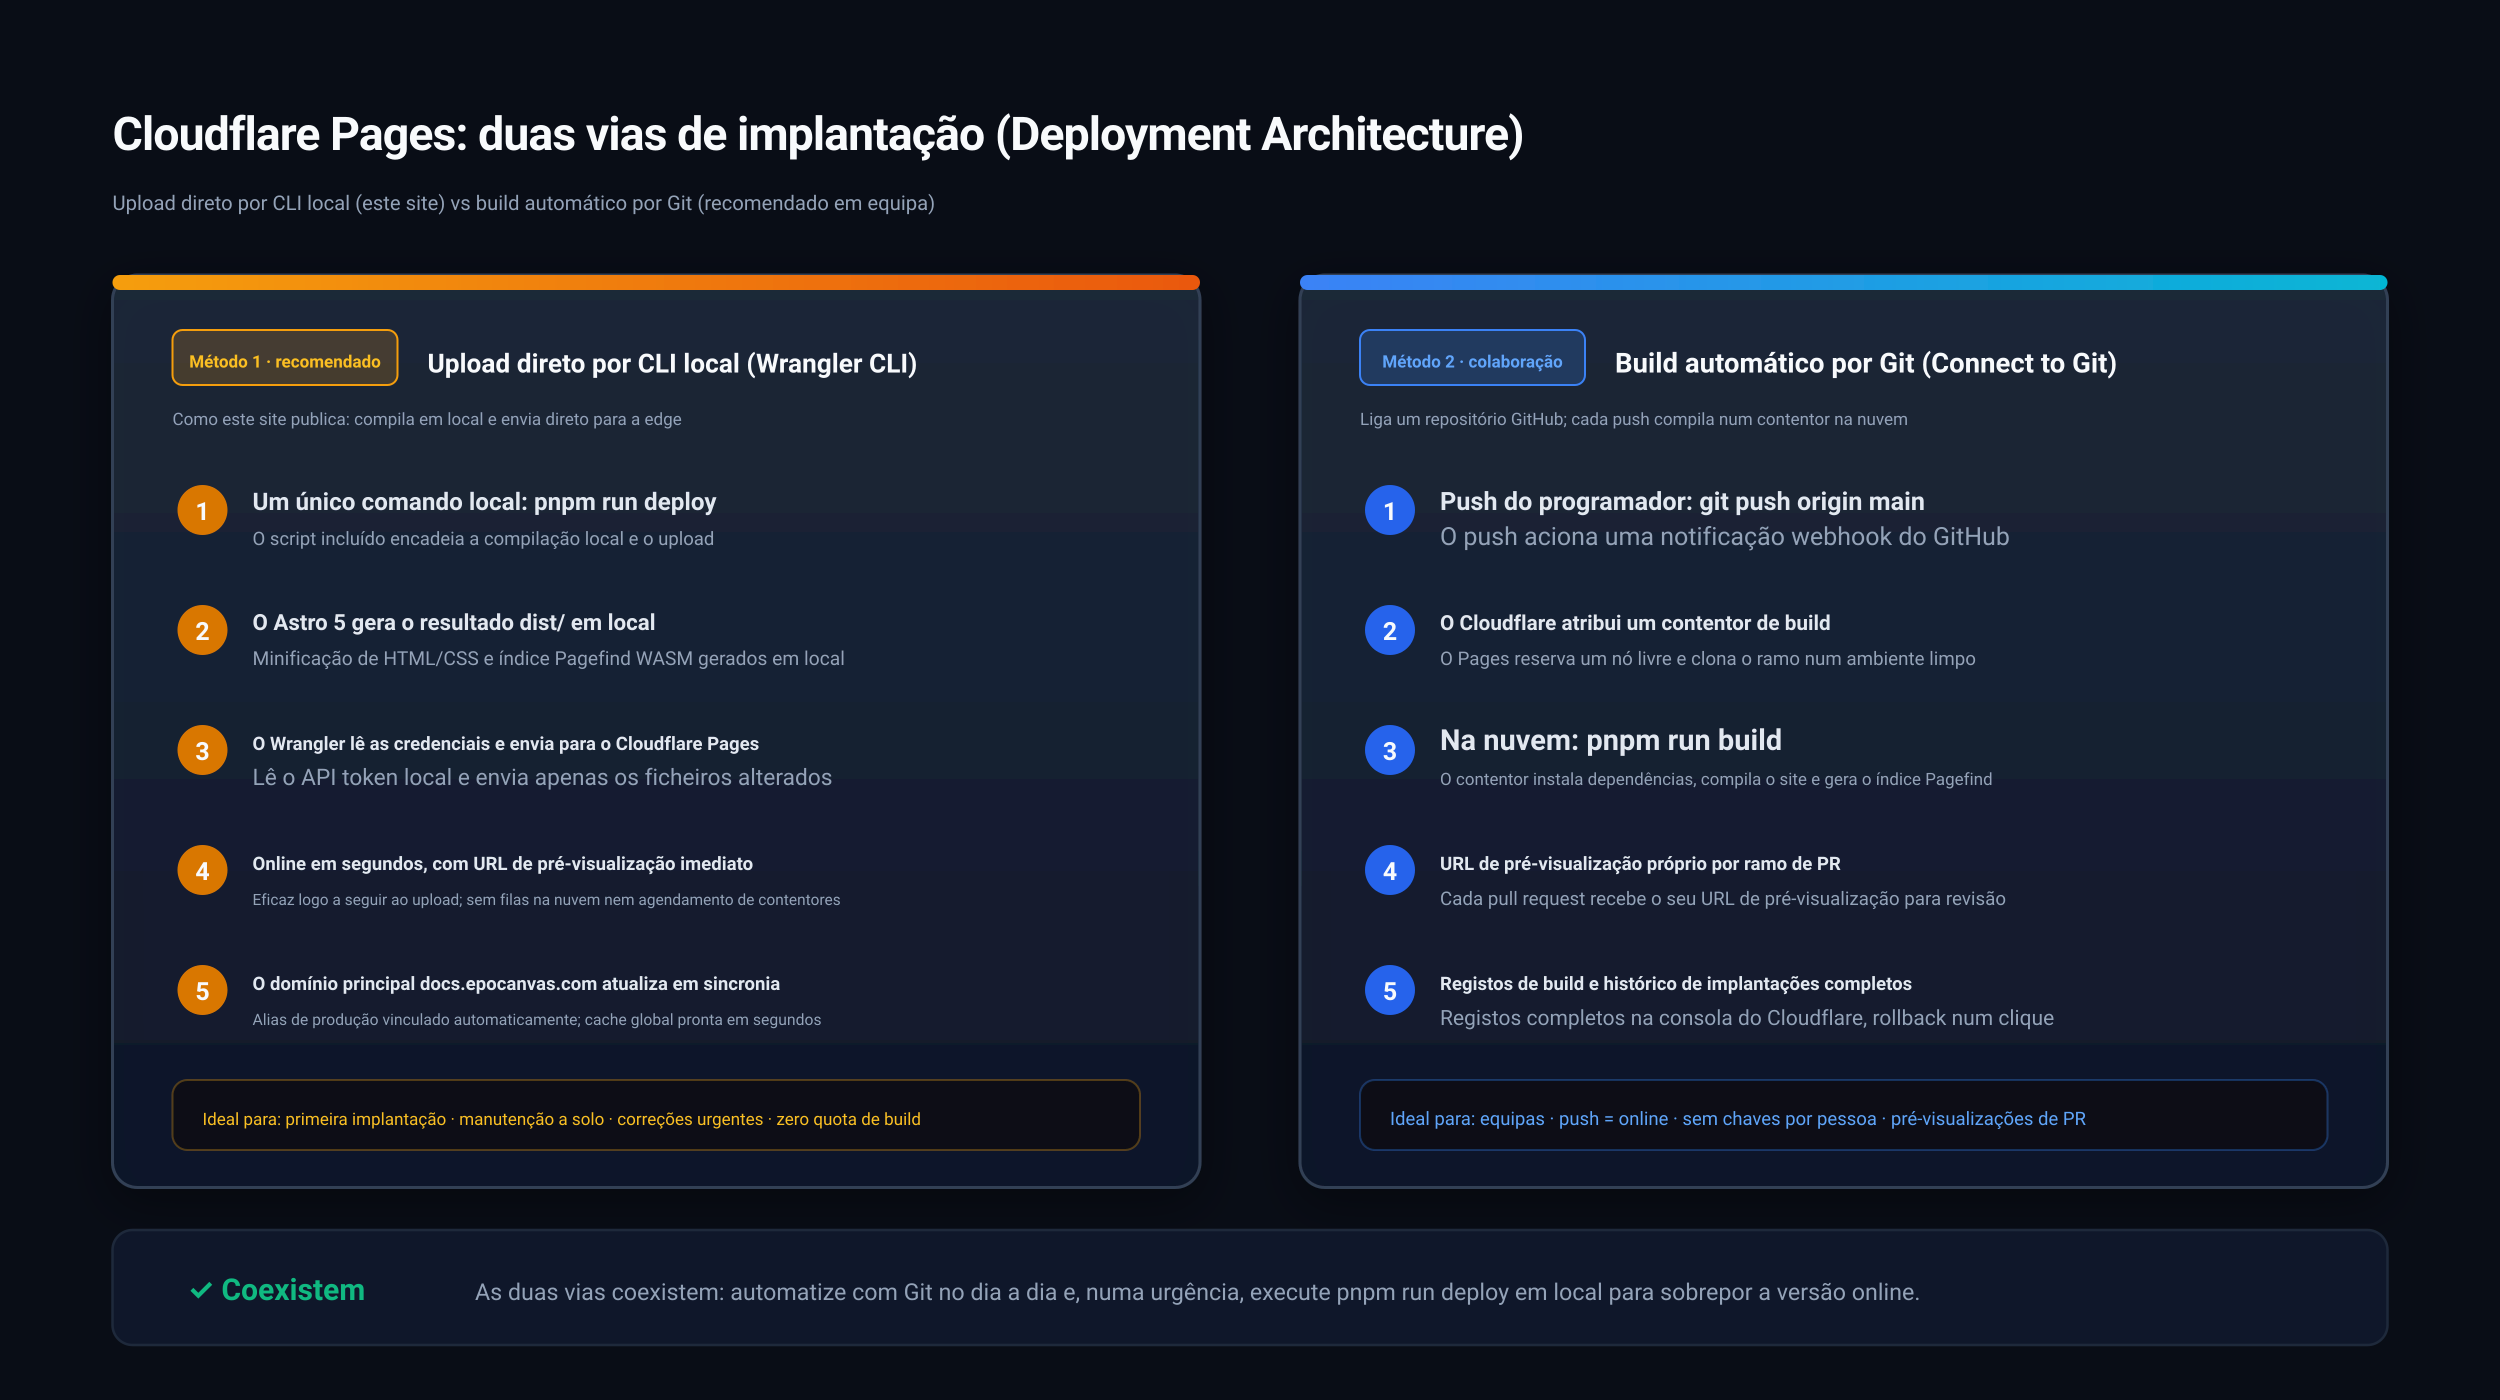
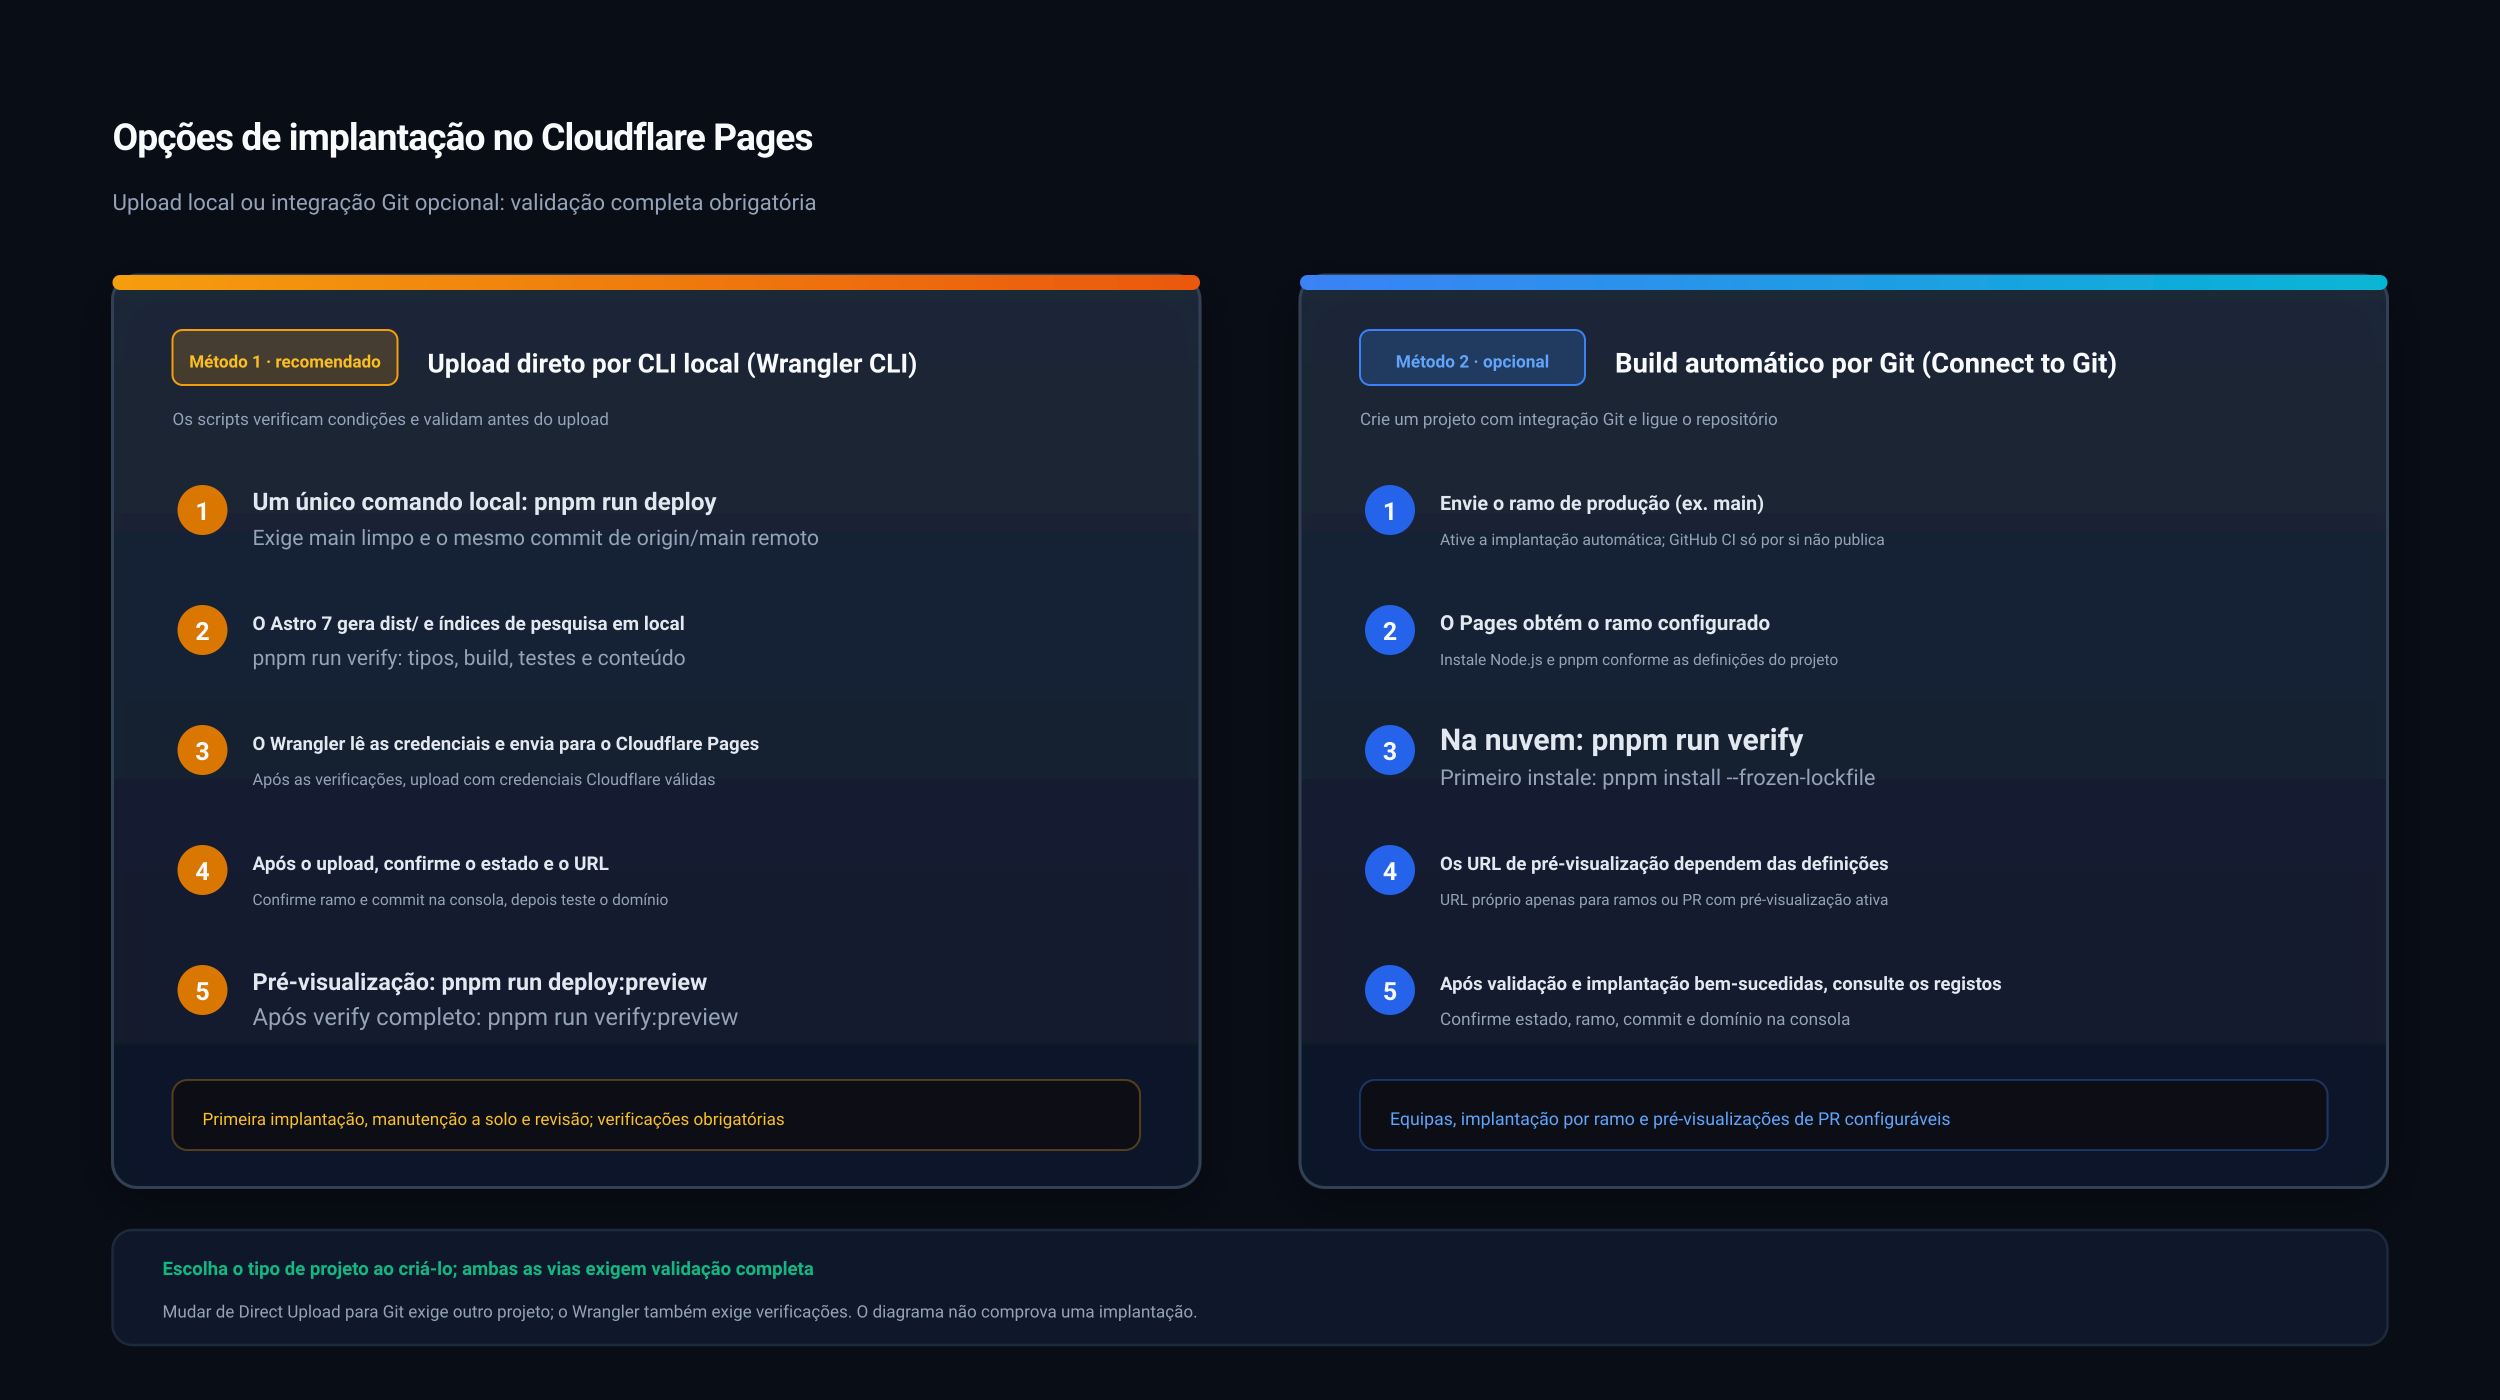
<svg xmlns="http://www.w3.org/2000/svg" viewBox="0 0 1000 560" width="100%" height="100%" style="background:#090d16; font-family:-apple-system,BlinkMacSystemFont,'Segoe UI',Roboto,Helvetica,Arial,sans-serif;">
  <defs>
    <linearGradient id="dc-card" x1="0%" y1="0%" x2="0%" y2="100%">
      <stop offset="0%" stop-color="#1e293b" stop-opacity="0.95" />
      <stop offset="100%" stop-color="#0f172a" stop-opacity="0.95" />
    </linearGradient>
    <linearGradient id="grad-amber-orange" x1="0%" y1="0%" x2="100%" y2="0%">
      <stop offset="0%" stop-color="#f59e0b" />
      <stop offset="100%" stop-color="#ea580c" />
    </linearGradient>
    <linearGradient id="grad-blue-cyan" x1="0%" y1="0%" x2="100%" y2="0%">
      <stop offset="0%" stop-color="#3b82f6" />
      <stop offset="100%" stop-color="#06b6d4" />
    </linearGradient>
    <filter id="dc-shadow" x="-5%" y="-5%" width="110%" height="110%">
      <feDropShadow dx="0" dy="6" stdDeviation="10" flood-color="#000000" flood-opacity="0.4" />
    </filter>
  </defs>
  <rect width="1000" height="560" fill="#090d16" />
  <g transform="translate(45, 36)">
-     <text x="0" y="24" fill="#f8fafc" font-size="18.6" font-weight="700" letter-spacing="-0.4">Cloudflare Pages: duas vias de implantação (Deployment Architecture)</text>
-     <text x="0" y="48" fill="#94a3b8" font-size="8.1">Upload direto por CLI local (este site) vs build automático por Git (recomendado em equipa)</text>
+     <text x="0" y="24" fill="#f8fafc" font-size="14.9" font-weight="700" letter-spacing="-0.4">Opções de implantação no Cloudflare Pages</text>
+     <text x="0" y="48" fill="#94a3b8" font-size="8.9">Upload local ou integração Git opcional: validação completa obrigatória</text>
  </g>
  <g transform="translate(45, 110)" filter="url(#dc-shadow)">
    <rect width="435" height="365" rx="10" fill="url(#dc-card)" stroke="#334155" stroke-width="1.2" />
    <rect width="435" height="6" rx="3" fill="url(#grad-amber-orange)" />
    <g transform="translate(24, 22)">
      <rect width="90" height="22" rx="4" fill="#f59e0b" fill-opacity="0.2" stroke="#f59e0b" stroke-width="0.8" />
      <text x="45" y="15" fill="#fbbf24" font-size="6.82" font-weight="700" text-anchor="middle">Método 1 · recomendado</text>
      <text x="102" y="17" fill="#f8fafc" font-size="10.5" font-weight="700">Upload direto por CLI local (Wrangler CLI)</text>
-       <text x="0" y="38" fill="#94a3b8" font-size="6.82">Como este site publica: compila em local e envia direto para a edge</text>
+       <text x="0" y="38" fill="#94a3b8" font-size="6.82">Os scripts verificam condições e validam antes do upload</text>
    </g>
    <g transform="translate(24, 80)">
      <g transform="translate(0, 0)">
        <circle cx="12" cy="14" r="10" fill="#d97706" />
        <text x="12" y="18" fill="#f8fafc" font-size="10" font-weight="700" text-anchor="middle">1</text>
        <text x="32" y="14" fill="#e2e8f0" font-size="9.7" font-weight="600">Um único comando local: pnpm run deploy</text>
-         <text x="32" y="28" fill="#94a3b8" font-size="7.4">O script incluído encadeia a compilação local e o upload</text>
+         <text x="32" y="28" fill="#94a3b8" font-size="8.5">Exige main limpo e o mesmo commit de origin/main remoto</text>
      </g>
      <g transform="translate(0, 48)">
        <circle cx="12" cy="14" r="10" fill="#d97706" />
        <text x="12" y="18" fill="#f8fafc" font-size="10" font-weight="700" text-anchor="middle">2</text>
-         <text x="32" y="14" fill="#e2e8f0" font-size="8.9" font-weight="600">O Astro 5 gera o resultado dist/ em local</text>
-         <text x="32" y="28" fill="#94a3b8" font-size="7.7">Minificação de HTML/CSS e índice Pagefind WASM gerados em local</text>
+         <text x="32" y="14" fill="#e2e8f0" font-size="7.6" font-weight="600">O Astro 7 gera dist/ e índices de pesquisa em local</text>
+         <text x="32" y="28" fill="#94a3b8" font-size="8.4">pnpm run verify: tipos, build, testes e conteúdo</text>
      </g>
      <g transform="translate(0, 96)">
        <circle cx="12" cy="14" r="10" fill="#d97706" />
        <text x="12" y="18" fill="#f8fafc" font-size="10" font-weight="700" text-anchor="middle">3</text>
        <text x="32" y="14" fill="#e2e8f0" font-size="7.44" font-weight="600">O Wrangler lê as credenciais e envia para o Cloudflare Pages</text>
-         <text x="32" y="28" fill="#94a3b8" font-size="9.1">Lê o API token local e envia apenas os ficheiros alterados</text>
+         <text x="32" y="28" fill="#94a3b8" font-size="6.5">Após as verificações, upload com credenciais Cloudflare válidas</text>
      </g>
      <g transform="translate(0, 144)">
        <circle cx="12" cy="14" r="10" fill="#d97706" />
        <text x="12" y="18" fill="#f8fafc" font-size="10" font-weight="700" text-anchor="middle">4</text>
-         <text x="32" y="14" fill="#e2e8f0" font-size="7.44" font-weight="600">Online em segundos, com URL de pré-visualização imediato</text>
-         <text x="32" y="28" fill="#94a3b8" font-size="6.2">Eficaz logo a seguir ao upload; sem filas na nuvem nem agendamento de contentores</text>
+         <text x="32" y="14" fill="#e2e8f0" font-size="7.6" font-weight="600">Após o upload, confirme o estado e o URL</text>
+         <text x="32" y="28" fill="#94a3b8" font-size="6.2">Confirme ramo e commit na consola, depois teste o domínio</text>
      </g>
      <g transform="translate(0, 192)">
        <circle cx="12" cy="14" r="10" fill="#d97706" />
        <text x="12" y="18" fill="#f8fafc" font-size="10" font-weight="700" text-anchor="middle">5</text>
-         <text x="32" y="14" fill="#e2e8f0" font-size="7.44" font-weight="600">O domínio principal docs.epocanvas.com atualiza em sincronia</text>
-         <text x="32" y="28" fill="#94a3b8" font-size="6.3">Alias de produção vinculado automaticamente; cache global pronta em segundos</text>
+         <text x="32" y="14" fill="#e2e8f0" font-size="9.4" font-weight="600">Pré-visualização: pnpm run deploy:preview</text>
+         <text x="32" y="28" fill="#94a3b8" font-size="9.5">Após verify completo: pnpm run verify:preview</text>
      </g>
    </g>
    <rect x="24" y="322" width="387" height="28" rx="6" fill="#0b0f19" stroke="#f59e0b" stroke-opacity="0.3" stroke-width="0.8" />
-     <text x="36" y="340" fill="#fbbf24" font-size="6.82">Ideal para: primeira implantação · manutenção a solo · correções urgentes · zero quota de build</text>
+     <text x="36" y="340" fill="#fbbf24" font-size="6.82">Primeira implantação, manutenção a solo e revisão; verificações obrigatórias</text>
  </g>
  <g transform="translate(520, 110)" filter="url(#dc-shadow)">
    <rect width="435" height="365" rx="10" fill="url(#dc-card)" stroke="#334155" stroke-width="1.2" />
    <rect width="435" height="6" rx="3" fill="url(#grad-blue-cyan)" />
    <g transform="translate(24, 22)">
      <rect width="90" height="22" rx="4" fill="#3b82f6" fill-opacity="0.2" stroke="#3b82f6" stroke-width="0.8" />
-       <text x="45" y="15" fill="#60a5fa" font-size="6.82" font-weight="700" text-anchor="middle">Método 2 · colaboração</text>
+       <text x="45" y="15" fill="#60a5fa" font-size="6.9" font-weight="700" text-anchor="middle">Método 2 · opcional</text>
      <text x="102" y="17" fill="#f8fafc" font-size="11" font-weight="700">Build automático por Git (Connect to Git)</text>
-       <text x="0" y="38" fill="#94a3b8" font-size="6.82">Liga um repositório GitHub; cada push compila num contentor na nuvem</text>
+       <text x="0" y="38" fill="#94a3b8" font-size="6.82">Crie um projeto com integração Git e ligue o repositório</text>
    </g>
    <g transform="translate(24, 80)">
      <g transform="translate(0, 0)">
        <circle cx="12" cy="14" r="10" fill="#2563eb" />
        <text x="12" y="18" fill="#f8fafc" font-size="10" font-weight="700" text-anchor="middle">1</text>
-         <text x="32" y="14" fill="#e2e8f0" font-size="10.1" font-weight="600">Push do programador: git push origin main</text>
-         <text x="32" y="28" fill="#94a3b8" font-size="10">O push aciona uma notificação webhook do GitHub</text>
+         <text x="32" y="14" fill="#e2e8f0" font-size="7.9" font-weight="600">Envie o ramo de produção (ex. main)</text>
+         <text x="32" y="28" fill="#94a3b8" font-size="6.3">Ative a implantação automática; GitHub CI só por si não publica</text>
      </g>
      <g transform="translate(0, 48)">
        <circle cx="12" cy="14" r="10" fill="#2563eb" />
        <text x="12" y="18" fill="#f8fafc" font-size="10" font-weight="700" text-anchor="middle">2</text>
-         <text x="32" y="14" fill="#e2e8f0" font-size="8.3" font-weight="600">O Cloudflare atribui um contentor de build</text>
-         <text x="32" y="28" fill="#94a3b8" font-size="7.5">O Pages reserva um nó livre e clona o ramo num ambiente limpo</text>
+         <text x="32" y="14" fill="#e2e8f0" font-size="8.3" font-weight="600">O Pages obtém o ramo configurado</text>
+         <text x="32" y="28" fill="#94a3b8" font-size="6.2">Instale Node.js e pnpm conforme as definições do projeto</text>
      </g>
      <g transform="translate(0, 96)">
        <circle cx="12" cy="14" r="10" fill="#2563eb" />
        <text x="12" y="18" fill="#f8fafc" font-size="10" font-weight="700" text-anchor="middle">3</text>
-         <text x="32" y="14" fill="#e2e8f0" font-size="11.6" font-weight="600">Na nuvem: pnpm run build</text>
-         <text x="32" y="28" fill="#94a3b8" font-size="6.8">O contentor instala dependências, compila o site e gera o índice Pagefind</text>
+         <text x="32" y="14" fill="#e2e8f0" font-size="12" font-weight="600">Na nuvem: pnpm run verify</text>
+         <text x="32" y="28" fill="#94a3b8" font-size="8.7">Primeiro instale: pnpm install --frozen-lockfile</text>
      </g>
      <g transform="translate(0, 144)">
        <circle cx="12" cy="14" r="10" fill="#2563eb" />
        <text x="12" y="18" fill="#f8fafc" font-size="10" font-weight="700" text-anchor="middle">4</text>
-         <text x="32" y="14" fill="#e2e8f0" font-size="7.44" font-weight="600">URL de pré-visualização próprio por ramo de PR</text>
-         <text x="32" y="28" fill="#94a3b8" font-size="7.5">Cada pull request recebe o seu URL de pré-visualização para revisão</text>
+         <text x="32" y="14" fill="#e2e8f0" font-size="7.44" font-weight="600">Os URL de pré-visualização dependem das definições</text>
+         <text x="32" y="28" fill="#94a3b8" font-size="6.2">URL próprio apenas para ramos ou PR com pré-visualização ativa</text>
      </g>
      <g transform="translate(0, 192)">
        <circle cx="12" cy="14" r="10" fill="#2563eb" />
        <text x="12" y="18" fill="#f8fafc" font-size="10" font-weight="700" text-anchor="middle">5</text>
-         <text x="32" y="14" fill="#e2e8f0" font-size="7.44" font-weight="600">Registos de build e histórico de implantações completos</text>
-         <text x="32" y="28" fill="#94a3b8" font-size="8.4">Registos completos na consola do Cloudflare, rollback num clique</text>
+         <text x="32" y="14" fill="#e2e8f0" font-size="7.44" font-weight="600">Após validação e implantação bem-sucedidas, consulte os registos</text>
+         <text x="32" y="28" fill="#94a3b8" font-size="6.9">Confirme estado, ramo, commit e domínio na consola</text>
      </g>
    </g>
    <rect x="24" y="322" width="387" height="28" rx="6" fill="#0b0f19" stroke="#3b82f6" stroke-opacity="0.3" stroke-width="0.8" />
-     <text x="36" y="340" fill="#60a5fa" font-size="7.4">Ideal para: equipas · push = online · sem chaves por pessoa · pré-visualizações de PR</text>
+     <text x="36" y="340" fill="#60a5fa" font-size="7.1">Equipas, implantação por ramo e pré-visualizações de PR configuráveis</text>
  </g>
  <g transform="translate(45, 492)">
    <rect width="910" height="46" rx="8" fill="#0f172a" stroke="#1e293b" stroke-width="1" />
-     <text x="30" y="28" fill="#10b981" font-size="12" font-weight="700">✓ Coexistem</text>
-     <text x="145" y="28" fill="#94a3b8" font-size="9.3">As duas vias coexistem: automatize com Git no dia a dia e, numa urgência, execute pnpm run deploy em local para sobrepor a versão online.</text>
+     <text x="20" y="18" fill="#10b981" font-size="7.44" font-weight="700">Escolha o tipo de projeto ao criá-lo; ambas as vias exigem validação completa</text>
+     <text x="20" y="35" fill="#94a3b8" font-size="6.82">Mudar de Direct Upload para Git exige outro projeto; o Wrangler também exige verificações. O diagrama não comprova uma implantação.</text>
  </g>
</svg>
